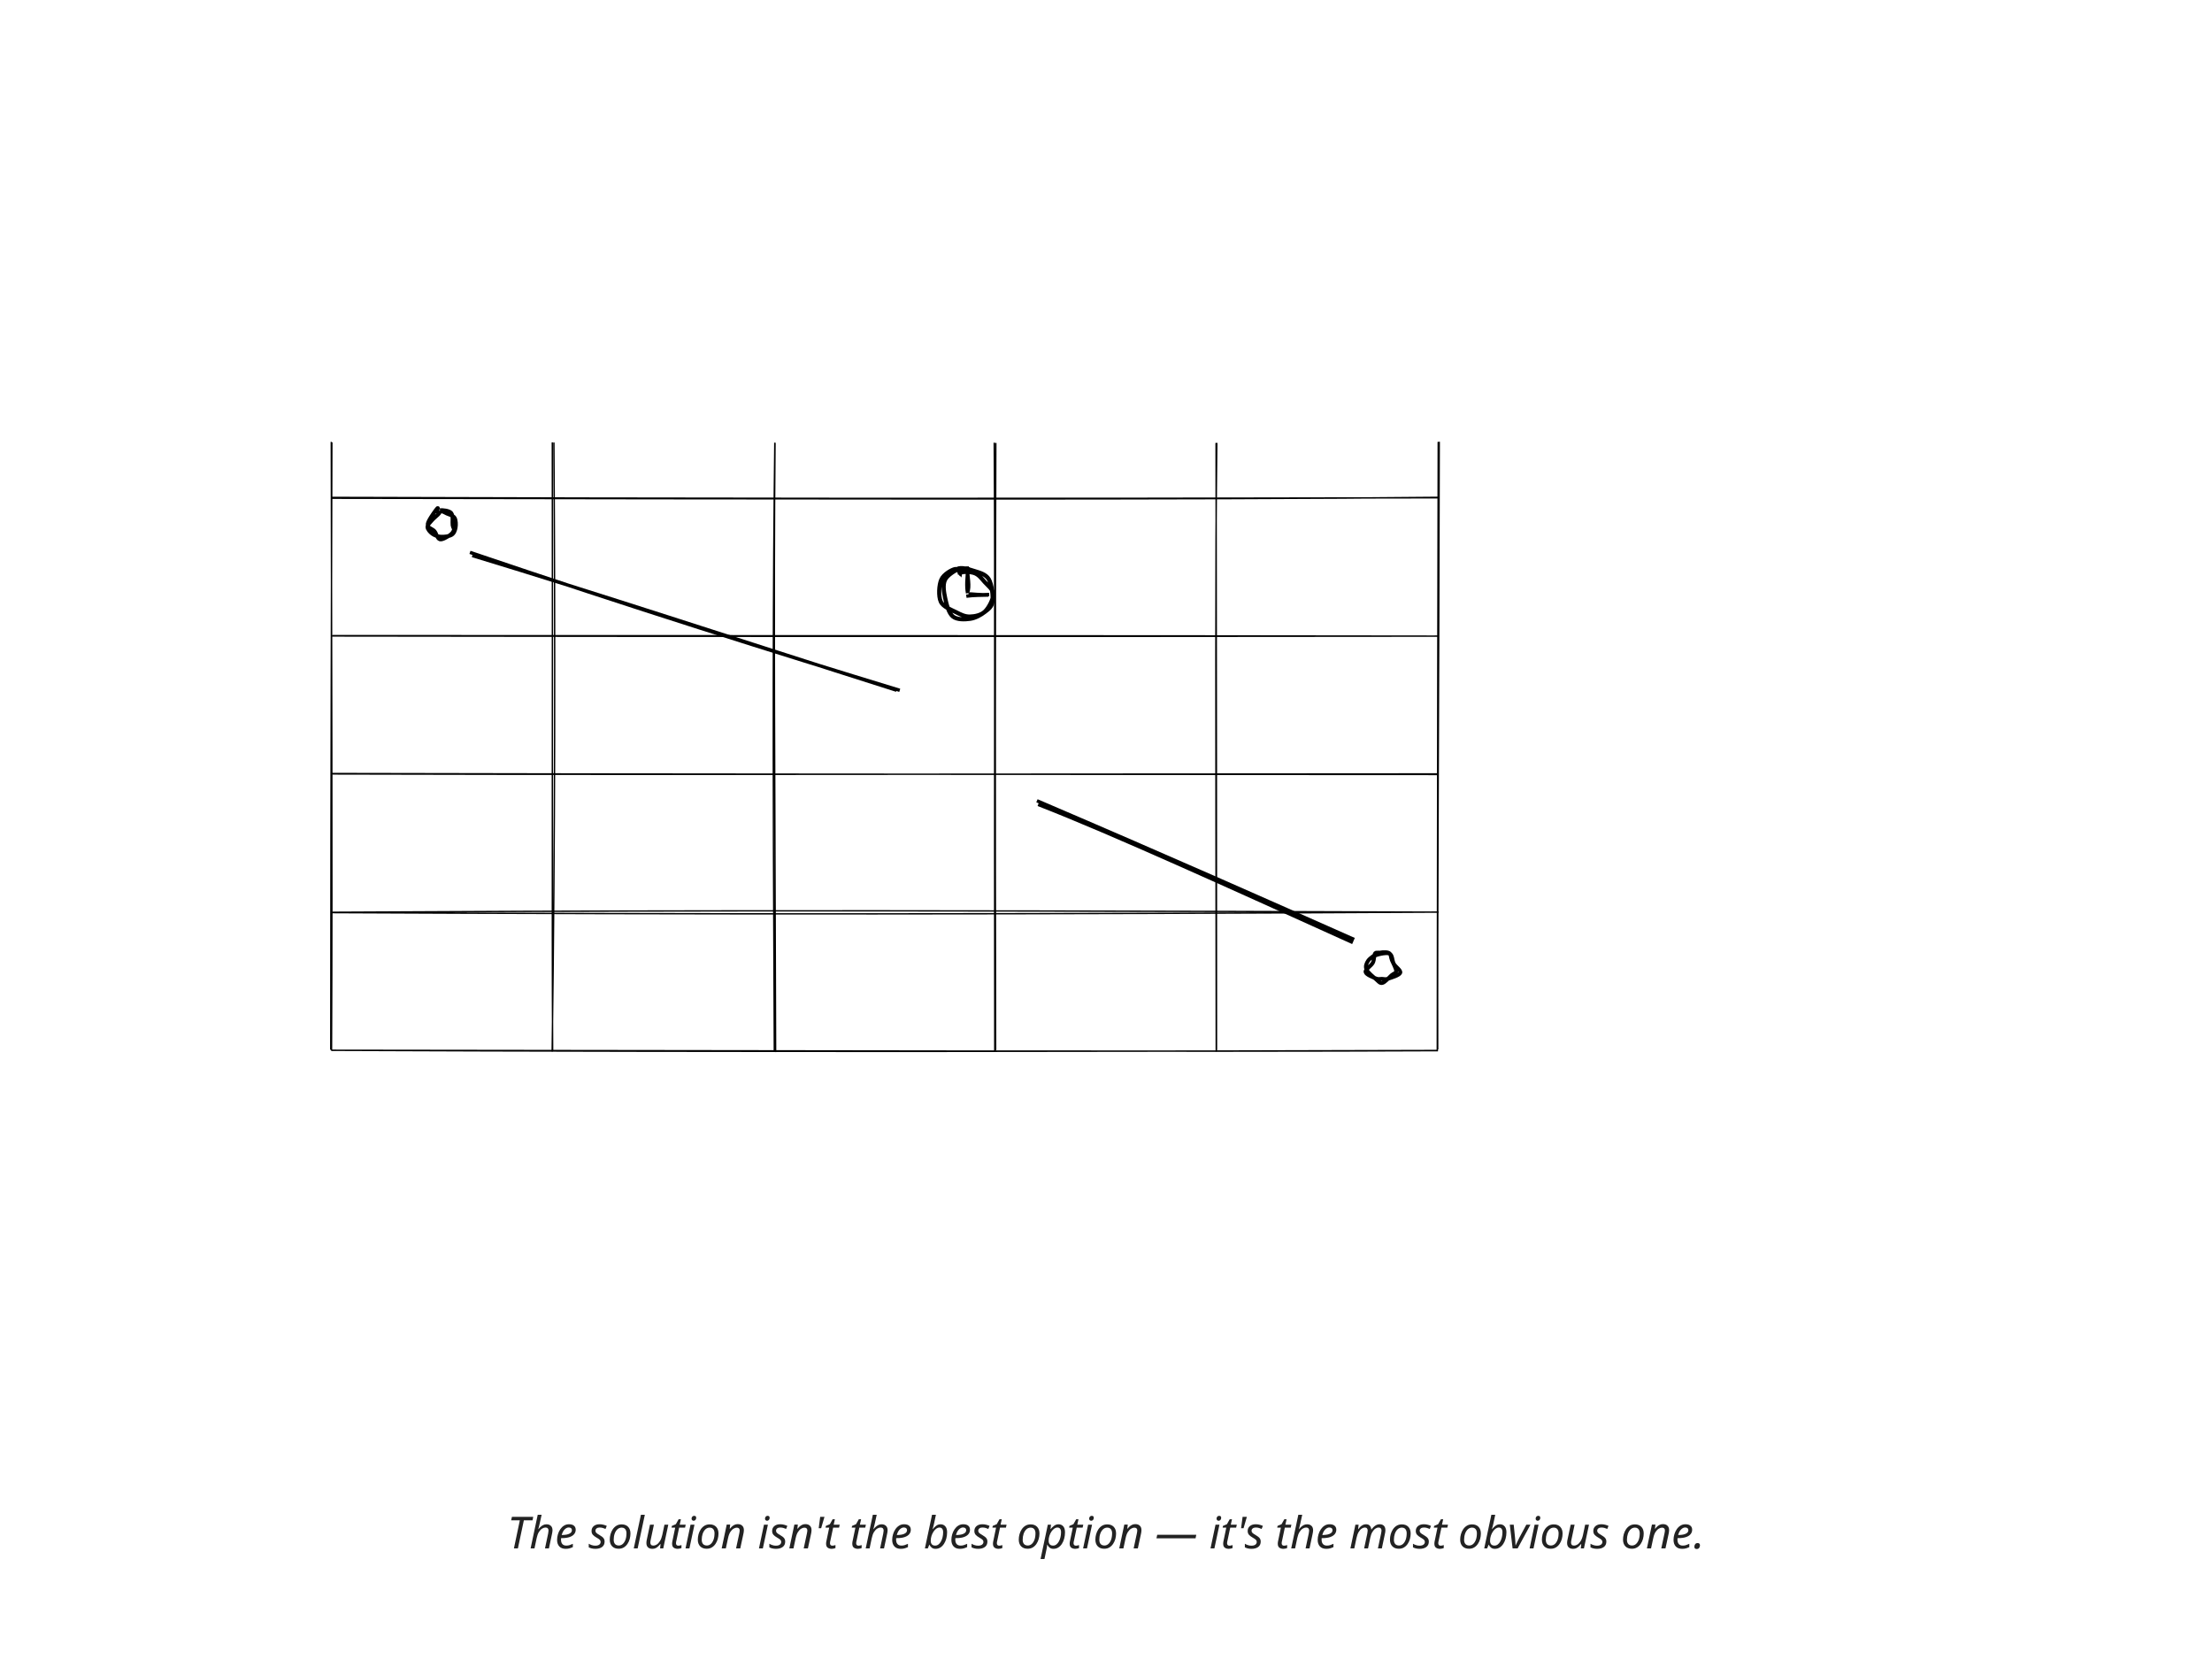
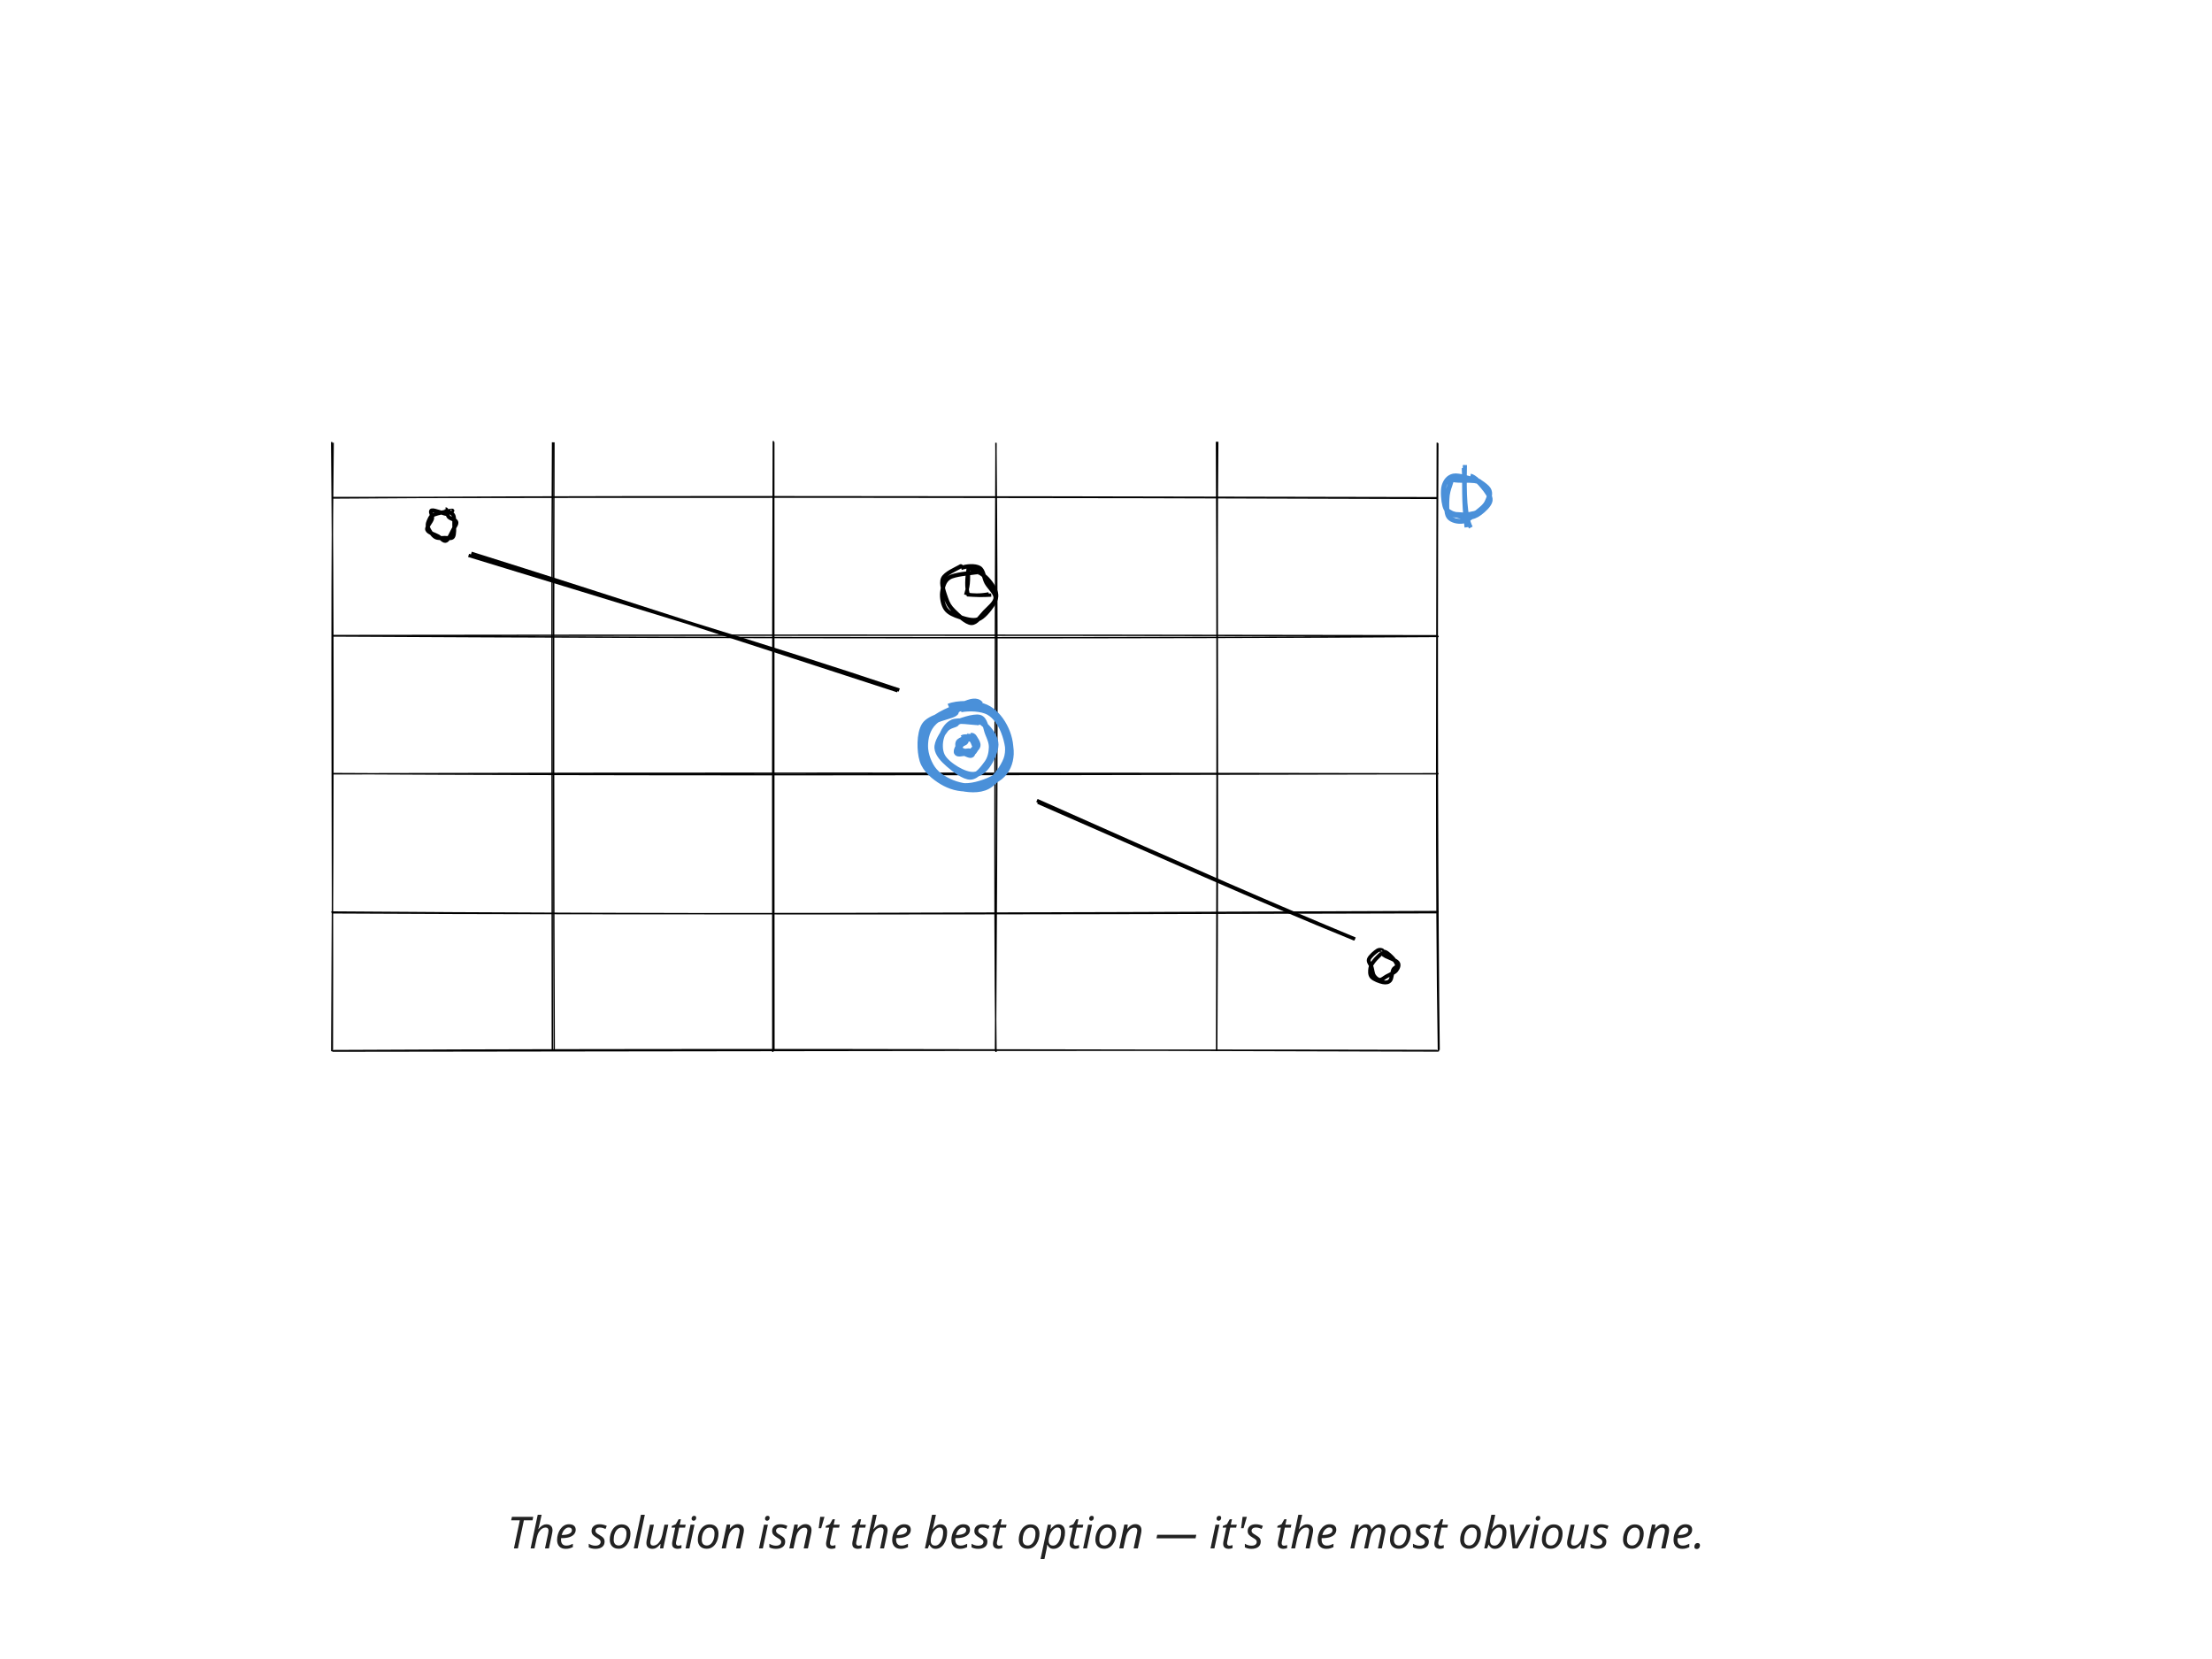
<svg xmlns="http://www.w3.org/2000/svg" width="800" height="600" viewBox="0 0 800 600">
  <rect width="800" height="600" fill="#FFFFFF" />
  <g>
-     <path d="M120.022 160.023 C119.923 213.563, 119.668 266.118, 119.626 379.638 M119.816 159.813 C119.87 233.377, 120.243 306.859, 119.902 379.959" stroke="#000000" stroke-width="0.5" fill="none" />
+     <path d="M120.481 160.118 C119.666 229.677, 120.452 299.046, 120.204 379.726 M119.953 159.859 C120.519 218.3, 120.609 276.33, 119.984 380.188" stroke="#000000" stroke-width="0.5" fill="none" />
  </g>
  <g>
-     <path d="M200.326 160.045 C200.8 231.538, 200.752 301.88, 199.701 380.278 M199.752 159.996 C199.872 246.4, 199.62 332.787, 199.868 379.92" stroke="#000000" stroke-width="0.5" fill="none" />
+     <path d="M200.339 159.976 C200.116 243.321, 200.222 325.999, 200.438 379.723 M199.841 159.956 C199.509 207.804, 199.621 255.538, 199.76 379.798" stroke="#000000" stroke-width="0.5" fill="none" />
  </g>
  <g>
-     <path d="M280.295 160.15 C279.775 219.301, 280.226 279.072, 280.512 380.5 M280.221 160.096 C279.589 212.557, 279.445 264.914, 280.042 380.183" stroke="#000000" stroke-width="0.5" fill="none" />
+     <path d="M279.677 159.513 C279.372 242.014, 279.469 323.392, 279.496 380.457 M279.853 159.881 C279.906 216.265, 279.795 273.077, 279.903 380.042" stroke="#000000" stroke-width="0.5" fill="none" />
  </g>
  <g>
-     <path d="M359.582 160.101 C359.918 214.742, 359.607 269.952, 359.77 380.332 M360.147 160.187 C359.956 223.774, 359.882 287.218, 360.084 379.814" stroke="#000000" stroke-width="0.5" fill="none" />
+     <path d="M360.22 160.25 C360.02 239.646, 359.487 319.82, 360.208 380.476 M360.185 160.128 C360.728 220.477, 360.667 281.076, 360.037 380.126" stroke="#000000" stroke-width="0.5" fill="none" />
  </g>
  <g>
-     <path d="M440.074 160.161 C439.55 204.653, 439.74 248.416, 439.874 380.309 M439.81 160.193 C439.955 238.938, 439.936 317.56, 439.961 379.775" stroke="#000000" stroke-width="0.5" fill="none" />
+     <path d="M440.412 159.757 C439.895 214.991, 440.672 270.056, 440.043 379.692 M439.957 159.772 C440.202 215.188, 440.262 270.72, 440.01 380.122" stroke="#000000" stroke-width="0.5" fill="none" />
  </g>
  <g>
-     <path d="M520.518 159.757 C520.359 246.637, 519.847 333.646, 519.963 379.519 M520.154 159.802 C520.008 213.37, 519.967 267.205, 519.811 380.039" stroke="#000000" stroke-width="0.5" fill="none" />
+     <path d="M520.003 160.303 C519.582 246.812, 519.908 333.745, 520.466 379.739 M519.811 160.082 C519.694 239.655, 519.227 319.854, 520.231 380.239" stroke="#000000" stroke-width="0.5" fill="none" />
  </g>
  <g>
-     <path d="M119.786 180.193 C278.62 180.424, 436.761 180.77, 520.202 179.864 M119.949 179.893 C242.814 180.263, 365.413 180.401, 520.057 180.033" stroke="#000000" stroke-width="0.5" fill="none" />
+     <path d="M120.104 179.951 C247.189 179.712, 374.049 179.716, 519.865 180.248 M120.116 180.109 C210.193 179.464, 300.727 179.538, 519.967 180.009" stroke="#000000" stroke-width="0.5" fill="none" />
  </g>
  <g>
-     <path d="M120.162 229.883 C259.609 229.941, 398.903 229.884, 519.877 230.067 M120.028 230.006 C252.224 230.205, 384.377 230.202, 519.986 230.063" stroke="#000000" stroke-width="0.5" fill="none" />
+     <path d="M120.1 230.009 C271.323 230.846, 422.047 230.82, 520.326 230.185 M120.073 229.861 C235.721 229.711, 351.365 229.602, 519.967 229.933" stroke="#000000" stroke-width="0.5" fill="none" />
  </g>
  <g>
-     <path d="M119.736 279.754 C238.118 280.024, 355.801 280.016, 520.142 280.104 M120.136 279.906 C207.962 280.17, 296.292 280.034, 520.127 279.889" stroke="#000000" stroke-width="0.5" fill="none" />
+     <path d="M120.272 279.775 C224.863 280.353, 329.193 280.261, 520.256 279.823 M120.12 279.867 C241.376 279.532, 362.352 279.587, 519.83 279.865" stroke="#000000" stroke-width="0.5" fill="none" />
  </g>
  <g>
-     <path d="M120.261 329.936 C209.292 329.45, 298.296 329.06, 520.291 329.893 M119.972 330.06 C250.104 330.696, 380.293 330.699, 519.948 329.87" stroke="#000000" stroke-width="0.5" fill="none" />
+     <path d="M120.052 330.134 C237.866 330.777, 355.85 330.331, 520.323 329.678 M119.832 329.845 C236.049 330.766, 352.322 330.555, 520.161 330.09" stroke="#000000" stroke-width="0.5" fill="none" />
  </g>
  <g>
-     <path d="M119.894 379.842 C275.978 379.989, 432.389 380.406, 520.055 379.985 M119.984 379.861 C269.972 380.494, 420.239 380.236, 519.998 379.918" stroke="#000000" stroke-width="0.5" fill="none" />
+     <path d="M120.23 380.15 C268.773 379.959, 416.696 379.642, 519.832 379.931 M119.998 379.977 C242.897 379.347, 365.788 379.643, 520.161 380.106" stroke="#000000" stroke-width="0.5" fill="none" />
  </g>
  <g>
-     <path d="M336.976 261.129 C336.976 261.129, 336.976 261.129, 336.976 261.129 M336.976 261.129 C336.976 261.129, 336.976 261.129, 336.976 261.129 M337.41 280.719 C341.157 273.997, 346.723 264.09, 356.812 256.108 M338.04 279.45 C342.453 273.128, 349.248 266.148, 358.026 255.229 M349.733 284.493 C352.089 277.614, 361.097 272.668, 363.237 264.493 M349.327 284.529 C351.875 280.19, 354.249 277.177, 365.35 264.93" stroke="none" stroke-width="1.5" fill="none" />
-     <path d="M357.325 255.786 C360.272 257.036, 363.038 260.238, 364.351 263.327 C365.663 266.417, 366.143 271.019, 365.199 274.324 C364.256 277.628, 361.596 281.472, 358.69 283.154 C355.784 284.835, 351.083 284.711, 347.764 284.413 C344.446 284.115, 340.943 283.592, 338.78 281.366 C336.618 279.14, 335.09 274.429, 334.789 271.057 C334.487 267.685, 335.13 263.85, 336.971 261.134 C338.812 258.419, 342.373 255.449, 345.834 254.764 C349.295 254.079, 355.665 256.535, 357.736 257.023 C359.806 257.511, 358.393 257.614, 358.257 257.692 M354.982 254.776 C357.887 255.745, 362.582 258.347, 364.048 261.486 C365.514 264.626, 364.624 270.063, 363.777 273.613 C362.93 277.163, 361.175 280.719, 358.967 282.786 C356.76 284.854, 353.758 286.43, 350.531 286.019 C347.304 285.607, 342.284 282.876, 339.606 280.317 C336.928 277.759, 334.643 273.797, 334.465 270.666 C334.286 267.535, 336.777 264.101, 338.533 261.533 C340.29 258.965, 342.126 256.183, 345.004 255.259 C347.881 254.335, 354.187 255.843, 355.8 255.99 C357.414 256.136, 354.652 255.999, 354.686 256.141" stroke="undefined" stroke-width="3" fill="none" />
+     <path d="M337.804 260.524 C337.804 260.524, 337.804 260.524, 337.804 260.524 M337.804 260.524 C337.804 260.524, 337.804 260.524, 337.804 260.524 M336.071 279.263 C342.707 272.655, 349.258 268.23, 357.82 255.838 M336.868 278.188 C343.109 273.923, 347.421 269.134, 356.599 257.378 M346.823 282.699 C353.951 277.925, 359.35 272.519, 366.131 268.42 M348.535 283.676 C351.566 280.404, 355.956 276.122, 364.143 265.913" stroke="none" stroke-width="1.5" fill="none" />
+     <path d="M347.439 256.093 C350.46 255.556, 355.065 255.654, 357.803 257.158 C360.541 258.663, 362.772 262.181, 363.866 265.121 C364.961 268.061, 365.524 271.657, 364.372 274.799 C363.22 277.941, 359.903 282.382, 356.955 283.972 C354.007 285.563, 349.904 285.139, 346.683 284.341 C343.462 283.543, 339.723 281.595, 337.632 279.184 C335.541 276.774, 334.144 272.948, 334.138 269.878 C334.132 266.808, 334.886 263.317, 337.596 260.763 C340.307 258.21, 347.629 255.528, 350.4 254.555 C353.171 253.582, 354.02 254.636, 354.222 254.924 M343.296 255.961 C346.274 254.694, 352.115 254.806, 355.284 255.814 C358.453 256.822, 360.669 259.195, 362.31 262.011 C363.951 264.828, 365.285 269.607, 365.129 272.713 C364.972 275.819, 363.832 278.65, 361.372 280.648 C358.913 282.645, 353.778 284.42, 350.373 284.7 C346.968 284.98, 343.664 283.962, 340.944 282.326 C338.225 280.69, 335.091 278.181, 334.058 274.885 C333.024 271.589, 332.948 265.401, 334.741 262.551 C336.535 259.701, 343.272 258.7, 344.818 257.783 C346.365 256.866, 344.317 256.856, 344.02 257.048" stroke="#4A90D9" stroke-width="3" fill="none" />
  </g>
  <g>
-     <path d="M346.245 261.236 C346.245 261.236, 346.245 261.236, 346.245 261.236 M346.245 261.236 C346.245 261.236, 346.245 261.236, 346.245 261.236 M343.297 277.404 C346.536 272.453, 348.754 267.998, 354.141 263.263 M344.081 277.144 C346.416 271.743, 350.024 268.99, 355.365 263.24 M349.938 280.337 C353.138 279.122, 358.353 274.383, 361.054 265.988 M349.407 282.355 C352.705 278.875, 355.548 274.294, 362.948 267.109" stroke="none" stroke-width="1" fill="none" />
-     <path d="M345.989 261.53 C347.83 260.484, 350.186 260.283, 352.272 260.757 C354.358 261.231, 357.105 262.622, 358.505 264.375 C359.905 266.128, 360.658 269.275, 360.671 271.276 C360.684 273.276, 359.986 275.103, 358.582 276.378 C357.179 277.653, 354.716 278.658, 352.253 278.926 C349.789 279.193, 345.752 278.865, 343.803 277.985 C341.854 277.106, 340.996 275.435, 340.561 273.648 C340.125 271.862, 340.405 269.167, 341.191 267.267 C341.976 265.366, 344.425 263.352, 345.274 262.247 C346.122 261.142, 346.084 260.574, 346.283 260.636 M350.49 259.671 C352.33 259.776, 354.365 260.522, 356.035 262.227 C357.705 263.932, 360.299 267.736, 360.509 269.9 C360.718 272.064, 358.668 273.676, 357.294 275.21 C355.92 276.743, 354.005 278.767, 352.265 279.101 C350.525 279.436, 348.583 278.227, 346.854 277.217 C345.125 276.208, 342.845 274.393, 341.892 273.044 C340.939 271.696, 340.64 271.083, 341.135 269.126 C341.631 267.169, 343.436 262.79, 344.863 261.303 C346.29 259.816, 348.804 260.393, 349.699 260.202 C350.594 260.011, 350.017 260.044, 350.232 260.156" stroke="undefined" stroke-width="2" fill="none" />
+     <path d="M344.587 261.119 C344.587 261.119, 344.587 261.119, 344.587 261.119 M344.587 261.119 C344.587 261.119, 344.587 261.119, 344.587 261.119 M342.046 275.014 C346.828 272.56, 349.139 268.676, 352.808 261.873 M342.283 275.965 C346.046 270.176, 350.895 266.475, 354.626 262.965 M347.74 280.683 C355.044 275.697, 356.021 272.268, 361.869 265.559 M348.692 280.773 C354.536 275.717, 357.585 268.892, 361.472 267.129" stroke="none" stroke-width="1" fill="none" />
+     <path d="M351.348 259.755 C353.509 259.872, 355.651 261.551, 357.112 263.146 C358.573 264.741, 360.112 267.033, 360.115 269.325 C360.119 271.617, 358.431 275.093, 357.133 276.898 C355.834 278.703, 354.176 279.937, 352.325 280.154 C350.474 280.371, 347.964 279.348, 346.029 278.2 C344.093 277.051, 341.64 275.197, 340.711 273.261 C339.783 271.326, 339.825 268.597, 340.458 266.588 C341.091 264.579, 342.413 262.098, 344.512 261.206 C346.61 260.313, 351.623 261.207, 353.05 261.232 C354.476 261.257, 353.34 261.271, 353.072 261.357 M345.009 261.746 C346.874 260.826, 352.224 258.941, 354.261 259.518 C356.298 260.095, 356.505 263.408, 357.233 265.207 C357.96 267.006, 358.673 268.519, 358.626 270.313 C358.578 272.107, 358.222 274.193, 356.949 275.971 C355.675 277.749, 353.304 280.899, 350.987 280.98 C348.671 281.061, 345.055 278.195, 343.049 276.456 C341.043 274.717, 339.124 272.647, 338.952 270.546 C338.78 268.445, 340.87 265.319, 342.019 263.85 C343.169 262.382, 345.345 262.198, 345.848 261.735 C346.351 261.273, 344.754 260.977, 345.037 261.077" stroke="#4A90D9" stroke-width="2" fill="none" />
  </g>
  <g>
-     <path d="M348.239 266.945 C348.239 266.945, 348.239 266.945, 348.239 266.945 M348.239 266.945 C348.239 266.945, 348.239 266.945, 348.239 266.945" stroke="none" stroke-width="1.25" fill="none" />
-     <path d="M350.49 267.088 C351.111 266.987, 350.245 267.619, 350.752 267.907 C351.26 268.195, 353.095 268.226, 353.533 268.817 C353.971 269.408, 353.671 270.714, 353.381 271.453 C353.091 272.192, 352.577 273.043, 351.793 273.251 C351.009 273.458, 349.223 272.952, 348.678 272.696 C348.133 272.439, 348.924 272.081, 348.522 271.711 C348.12 271.342, 346.318 271.27, 346.268 270.48 C346.217 269.689, 347.659 267.565, 348.219 266.968 C348.779 266.371, 349.106 266.951, 349.627 266.896 C350.148 266.84, 351.264 266.632, 351.343 266.635 M349.453 266.453 C349.61 265.749, 349.195 265.684, 349.937 266.052 C350.678 266.421, 353.628 267.803, 353.904 268.664 C354.181 269.525, 351.857 270.752, 351.596 271.217 C351.336 271.681, 352.445 271.214, 352.34 271.45 C352.235 271.686, 351.542 272.399, 350.967 272.635 C350.391 272.871, 349.38 273.265, 348.888 272.866 C348.396 272.468, 348.338 271.044, 348.017 270.245 C347.695 269.447, 347.075 268.541, 346.958 268.073 C346.842 267.606, 346.794 267.347, 347.317 267.438 C347.84 267.529, 349.673 268.43, 350.098 268.617" stroke="undefined" stroke-width="2.5" fill="none" />
+     <path d="M347.01 268.526 C347.01 268.526, 347.01 268.526, 347.01 268.526 M347.01 268.526 C347.01 268.526, 347.01 268.526, 347.01 268.526" stroke="none" stroke-width="1.25" fill="none" />
+     <path d="M351.188 266.286 C351.961 266.203, 352.215 266.976, 352.575 267.541 C352.936 268.106, 353.492 268.971, 353.352 269.676 C353.212 270.382, 352.133 271.243, 351.735 271.774 C351.336 272.306, 351.626 272.887, 350.96 272.865 C350.294 272.844, 348.347 271.807, 347.738 271.647 C347.13 271.486, 347.469 272.378, 347.31 271.902 C347.151 271.425, 346.568 269.52, 346.783 268.787 C346.999 268.053, 347.993 267.853, 348.601 267.501 C349.21 267.149, 349.976 266.785, 350.434 266.676 C350.892 266.567, 351.118 266.743, 351.35 266.846 M348.167 267.079 C348.759 266.649, 350.635 266.742, 351.408 267.176 C352.182 267.609, 352.552 269.17, 352.809 269.679 C353.065 270.188, 353.146 269.82, 352.946 270.23 C352.746 270.641, 352.065 271.86, 351.609 272.143 C351.153 272.425, 351.034 271.894, 350.208 271.926 C349.382 271.957, 347.3 272.46, 346.65 272.333 C346.001 272.207, 346.151 271.716, 346.308 271.166 C346.466 270.616, 347.137 269.548, 347.597 269.033 C348.056 268.518, 348.765 268.555, 349.066 268.074 C349.367 267.594, 349.455 266.183, 349.402 266.149" stroke="#4A90D9" stroke-width="2.5" fill="none" />
  </g>
  <g>
-     <path d="M155.903 188.525 C155.903 188.525, 155.903 188.525, 155.903 188.525 M155.903 188.525 C155.903 188.525, 155.903 188.525, 155.903 188.525 M159.821 193.147 C161.496 191.583, 163.338 189.033, 165.177 186.431 M159.314 194.265 C161.528 191.59, 163.549 188.699, 164.966 186.816" stroke="none" stroke-width="0.7" fill="none" />
-     <path d="M159.241 185.013 C160.149 184.772, 160.745 185.351, 161.605 185.727 C162.465 186.102, 163.871 186.427, 164.401 187.268 C164.931 188.109, 164.962 189.745, 164.785 190.773 C164.608 191.801, 164.235 192.879, 163.34 193.435 C162.446 193.991, 160.587 194.179, 159.418 194.111 C158.248 194.044, 157.126 193.614, 156.324 193.029 C155.521 192.445, 154.618 191.417, 154.601 190.605 C154.584 189.793, 155.518 188.984, 156.221 188.159 C156.923 187.333, 158.434 186.2, 158.818 185.653 C159.202 185.105, 158.556 184.96, 158.525 184.873 M159.107 184.519 C159.998 184.434, 162.432 184.634, 163.195 185.537 C163.959 186.44, 163.53 188.91, 163.688 189.939 C163.846 190.968, 164.32 191.104, 164.145 191.711 C163.969 192.319, 163.481 193.029, 162.637 193.586 C161.792 194.143, 159.997 195.303, 159.077 195.053 C158.157 194.804, 157.816 192.863, 157.115 192.089 C156.415 191.316, 155.194 191.062, 154.873 190.413 C154.553 189.765, 154.635 189.304, 155.193 188.198 C155.75 187.092, 157.767 184.201, 158.216 183.778 C158.665 183.356, 157.916 185.176, 157.885 185.661" stroke="#000000" stroke-width="1.4" fill="none" />
+     <path d="M155.207 187.92 C155.207 187.92, 155.207 187.92, 155.207 187.92 M155.207 187.92 C155.207 187.92, 155.207 187.92, 155.207 187.92 M157.83 194.68 C159.305 191.296, 162.906 189.106, 164.954 187.361 M157.579 194.528 C159.126 192.164, 160.308 190.747, 164.009 186.209" stroke="none" stroke-width="0.7" fill="none" />
+     <path d="M160.859 184.872 C161.656 184.81, 163.243 185.328, 163.813 186.117 C164.382 186.906, 164.27 188.263, 164.276 189.604 C164.283 190.945, 164.418 193.343, 163.854 194.162 C163.29 194.981, 161.97 194.511, 160.892 194.519 C159.814 194.527, 158.404 194.848, 157.384 194.209 C156.365 193.571, 155.118 191.758, 154.773 190.689 C154.427 189.621, 154.934 188.565, 155.31 187.801 C155.686 187.038, 155.748 186.627, 157.026 186.109 C158.305 185.591, 161.937 184.891, 162.981 184.692 C164.025 184.493, 163.547 184.918, 163.288 184.915 M161.179 184.188 C161.863 184.124, 161.608 186.159, 162.249 186.914 C162.89 187.669, 164.749 187.947, 165.025 188.717 C165.301 189.487, 164.519 190.393, 163.907 191.535 C163.294 192.676, 162.263 195.164, 161.35 195.565 C160.438 195.966, 159.574 194.6, 158.432 193.94 C157.29 193.281, 154.855 192.668, 154.497 191.609 C154.139 190.55, 156.01 188.758, 156.285 187.588 C156.559 186.418, 155.267 184.871, 156.144 184.591 C157.02 184.311, 160.707 185.893, 161.542 185.91 C162.378 185.926, 161.458 184.831, 161.155 184.692" stroke="#000000" stroke-width="1.4" fill="none" />
  </g>
  <g>
-     <path d="M170.809 200.923 C216.607 214.792, 263.601 230.381, 324.252 249.63 M169.971 199.773 C226.493 218.968, 282.415 236.58, 325.41 249.663" stroke="#000000" stroke-width="1.2" fill="none" />
+     <path d="M169.465 200.864 C225.144 217.934, 278.096 233.739, 325.234 249.563 M170.45 200.11 C222.948 216.596, 274.528 233.522, 324.641 249.817" stroke="#000000" stroke-width="1.2" fill="none" />
  </g>
  <g>
-     <path d="M494.544 347.75 C494.544 347.75, 494.544 347.75, 494.544 347.75 M494.544 347.75 C494.544 347.75, 494.544 347.75, 494.544 347.75 M497.335 354.768 C499.944 351.896, 501.782 348.861, 502.667 347.756 M496.972 353.545 C499.024 351.491, 501.327 349.156, 502.855 347.095" stroke="none" stroke-width="0.7" fill="none" />
-     <path d="M497.902 344.862 C498.782 344.396, 501.302 344.193, 502.218 344.596 C503.135 344.998, 502.949 346.179, 503.401 347.275 C503.853 348.371, 504.949 350.269, 504.931 351.173 C504.914 352.076, 504.123 351.976, 503.297 352.695 C502.471 353.414, 500.919 355.246, 499.976 355.487 C499.033 355.728, 498.603 354.955, 497.64 354.14 C496.677 353.324, 494.663 351.715, 494.196 350.593 C493.73 349.471, 494.166 348.388, 494.841 347.409 C495.516 346.429, 497.633 345.158, 498.247 344.716 C498.862 344.274, 498.34 344.564, 498.527 344.758 M496.637 345.922 C497.605 345.243, 501.187 344.405, 502.432 344.849 C503.676 345.294, 503.438 347.425, 504.102 348.589 C504.765 349.753, 506.752 350.937, 506.412 351.832 C506.073 352.726, 503.161 353.589, 502.062 353.954 C500.963 354.318, 500.564 354.036, 499.818 354.02 C499.072 354.004, 498.577 354.268, 497.587 353.857 C496.598 353.445, 494.057 352.498, 493.879 351.55 C493.701 350.602, 495.937 349.307, 496.519 348.17 C497.101 347.034, 496.898 345.24, 497.372 344.728 C497.845 344.216, 499.327 344.873, 499.362 345.098" stroke="#000000" stroke-width="1.4" fill="none" />
+     <path d="M497.129 347.347 C497.129 347.347, 497.129 347.347, 497.129 347.347 M497.129 347.347 C497.129 347.347, 497.129 347.347, 497.129 347.347 M498.519 355.807 C499.968 352.778, 503.548 349.744, 505.005 347.529 M498.678 355.335 C500.371 352.718, 501.948 350.748, 504.536 348.206" stroke="none" stroke-width="0.7" fill="none" />
+     <path d="M499.982 344.176 C501.156 343.933, 502.271 345.121, 503.147 345.929 C504.023 346.737, 505.121 348.221, 505.239 349.024 C505.357 349.828, 504.265 349.826, 503.856 350.75 C503.447 351.675, 503.399 353.822, 502.784 354.571 C502.169 355.319, 501.285 355.444, 500.169 355.241 C499.052 355.039, 496.845 354.209, 496.086 353.356 C495.326 352.503, 495.47 351.088, 495.612 350.123 C495.753 349.159, 496.283 348.441, 496.935 347.569 C497.588 346.697, 499.134 345.304, 499.527 344.892 C499.919 344.479, 499.417 345.086, 499.293 345.095 M499.733 345.353 C500.593 345.034, 500.228 345.369, 501.194 345.834 C502.159 346.299, 504.901 347.28, 505.527 348.144 C506.153 349.008, 505.621 350.192, 504.949 351.016 C504.277 351.839, 502.484 352.526, 501.494 353.086 C500.503 353.646, 499.769 354.417, 499.007 354.376 C498.246 354.335, 497.413 353.6, 496.923 352.84 C496.434 352.079, 496.38 350.802, 496.073 349.814 C495.767 348.826, 494.725 347.922, 495.084 346.91 C495.443 345.898, 497.394 344.228, 498.228 343.741 C499.061 343.254, 500.203 343.674, 500.084 343.988" stroke="#000000" stroke-width="1.4" fill="none" />
  </g>
  <g>
-     <path d="M489.267 340.887 C445.438 321.079, 401.968 301.234, 375.473 290.945 M489.749 339.772 C457.43 325.455, 425.908 311.387, 375.025 289.604" stroke="#000000" stroke-width="1.2" fill="none" />
+     <path d="M490.09 339.602 C462.3 328.105, 432.698 315.207, 375.012 289.5 M489.881 339.616 C454.357 325.171, 419.701 309.509, 375.363 290.147" stroke="#000000" stroke-width="1.2" fill="none" />
  </g>
  <g>
-     <path d="M341.808 209.678 C341.808 209.678, 341.808 209.678, 341.808 209.678 M341.808 209.678 C341.808 209.678, 341.808 209.678, 341.808 209.678 M341.603 217.67 C344.113 213.905, 349.069 212.143, 353.569 207.758 M342.949 218.63 C345.103 214.392, 348.946 211.004, 351.797 206.618 M344.926 222.629 C350.251 217.552, 353.989 212.623, 359.398 210.892 M345.282 222.928 C349.436 219.77, 352.348 214.708, 357.26 209.112 M354.547 223.075 C355.077 221.89, 357.226 220.009, 359.598 216.597 M353.781 222.738 C355.86 220.525, 357.706 219.065, 359.479 216.892" stroke="none" stroke-width="0.75" fill="none" />
-     <path d="M346.174 205.777 C347.606 205, 350.411 205.88, 352.316 206.494 C354.221 207.108, 356.499 207.624, 357.604 209.462 C358.71 211.301, 359.192 215.547, 358.95 217.524 C358.707 219.501, 357.493 220.281, 356.15 221.326 C354.806 222.37, 352.814 223.519, 350.89 223.79 C348.966 224.062, 346.112 224.19, 344.606 222.955 C343.099 221.721, 342.324 218.588, 341.85 216.384 C341.376 214.18, 340.927 211.513, 341.762 209.731 C342.597 207.949, 345.569 206.234, 346.858 205.694 C348.147 205.153, 349.449 206.229, 349.495 206.489 M346.301 207.16 C348.088 206.73, 350.733 206.693, 352.373 207.252 C354.012 207.811, 354.997 209.23, 356.14 210.512 C357.283 211.794, 359.218 213.165, 359.23 214.943 C359.241 216.722, 357.626 219.841, 356.21 221.184 C354.794 222.526, 352.477 222.964, 350.731 222.997 C348.985 223.031, 347.481 222.29, 345.733 221.387 C343.984 220.484, 341.122 219.537, 340.239 217.578 C339.355 215.619, 339.568 211.595, 340.432 209.633 C341.296 207.672, 344.188 206.055, 345.425 205.81 C346.663 205.565, 347.744 208.137, 347.855 208.163" stroke="#000000" stroke-width="1.5" fill="none" />
+     <path d="M343.614 208.598 C343.614 208.598, 343.614 208.598, 343.614 208.598 M343.614 208.598 C343.614 208.598, 343.614 208.598, 343.614 208.598 M340.958 217.982 C343.858 216.985, 349.863 212.864, 352.446 206.962 M342.524 219.271 C345.331 215.911, 348.72 212.177, 352.289 206.704 M347.662 223.734 C349.882 221.79, 350.361 216.13, 358.899 211.177 M345.975 224.094 C349.75 220.298, 351.953 216.67, 358.063 210.189 M354.044 224.376 C355.959 222.478, 357.911 220.723, 359.546 218.274 M354.133 224.527 C355.04 222.162, 357.094 220.878, 359.824 217.091" stroke="none" stroke-width="0.75" fill="none" />
+     <path d="M350.373 205.554 C352.281 205.682, 354.81 207.226, 356.446 208.708 C358.083 210.19, 359.796 212.718, 360.191 214.447 C360.587 216.176, 359.902 217.487, 358.817 219.082 C357.732 220.677, 355.639 223.338, 353.682 224.018 C351.725 224.699, 349.012 223.794, 347.076 223.165 C345.139 222.536, 343.119 221.729, 342.064 220.244 C341.01 218.76, 340.533 216.149, 340.747 214.259 C340.962 212.368, 341.397 210.102, 343.352 208.9 C345.307 207.697, 350.712 207.339, 352.479 207.041 C354.245 206.744, 354.208 207.198, 353.951 207.114 M347.579 205.442 C349.489 204.649, 352.689 204.483, 354.215 205.36 C355.741 206.238, 355.764 208.892, 356.736 210.706 C357.709 212.519, 360.148 214.474, 360.051 216.242 C359.955 218.01, 357.614 219.801, 356.156 221.314 C354.697 222.827, 353.161 225.381, 351.299 225.32 C349.437 225.259, 346.51 222.447, 344.982 220.946 C343.454 219.445, 342.789 218.261, 342.131 216.313 C341.473 214.365, 340.232 211.128, 341.034 209.258 C341.836 207.388, 345.879 205.726, 346.943 205.094 C348.008 204.461, 347.329 204.9, 347.423 205.465" stroke="#000000" stroke-width="1.5" fill="none" />
  </g>
  <g>
-     <path d="M349.952 214.221 C350.867 212.268, 349.989 208.523, 349.792 204.857 M349.932 214.536 C349.455 212.17, 349.672 208.939, 350.138 205.07" stroke="#000000" stroke-width="1.2" fill="none" />
+     <path d="M349.254 215.158 C350.078 212.314, 350.546 210.7, 350.083 204.498 M350.119 214.831 C349.505 212.366, 349.534 209.638, 350.207 205.22" stroke="#000000" stroke-width="1.2" fill="none" />
  </g>
  <g>
-     <path d="M349.483 215.619 C352.254 215.239, 355.044 215.304, 357.452 215.217 M350.268 214.822 C351.76 214.709, 353.885 215.249, 357.748 214.993" stroke="#000000" stroke-width="1.2" fill="none" />
+     <path d="M349.743 215.12 C352.761 215.328, 355.077 215.437, 358.498 215.218 M349.634 214.919 C351.919 215.258, 354.188 215.406, 357.602 214.791" stroke="#000000" stroke-width="1.2" fill="none" />
  </g>
  <g>
-     <path d="M522.189 175.679 C522.189 175.679, 522.189 175.679, 522.189 175.679 M522.189 175.679 C522.189 175.679, 522.189 175.679, 522.189 175.679 M523.099 183.91 C527.32 179.308, 531.159 176.38, 534.729 173.34 M524.669 183.622 C526.579 181.175, 528.649 179.299, 532.747 173.368 M529.808 187.976 C532.216 184.988, 535.325 181.568, 537.413 177.236 M529.976 188.125 C533.456 184.463, 536.666 181.575, 538.549 178.139" stroke="none" stroke-width="0.9" fill="none" />
-     <path d="M526.594 172.585 C527.973 171.965, 530.771 172.855, 532.64 173.23 C534.509 173.606, 536.867 173.399, 537.807 174.837 C538.747 176.276, 538.635 180.016, 538.28 181.861 C537.925 183.707, 537.009 184.817, 535.679 185.911 C534.349 187.005, 532.067 188.415, 530.3 188.425 C528.533 188.436, 526.376 187.232, 525.079 185.976 C523.781 184.719, 522.981 182.62, 522.514 180.887 C522.048 179.153, 521.299 176.971, 522.28 175.574 C523.261 174.178, 527.303 172.967, 528.4 172.508 C529.497 172.049, 529.013 172.696, 528.862 172.82 M531.056 173.493 C532.739 174.011, 536.442 175.648, 537.462 177.04 C538.482 178.431, 537.708 180.442, 537.176 181.842 C536.644 183.241, 535.363 184.298, 534.269 185.438 C533.175 186.579, 532.173 188.331, 530.611 188.685 C529.049 189.039, 526.549 188.87, 524.896 187.564 C523.243 186.258, 521.267 182.66, 520.692 180.847 C520.116 179.033, 520.411 177.837, 521.444 176.682 C522.477 175.528, 524.842 174.813, 526.889 173.918 C528.936 173.023, 532.757 171.327, 533.728 171.313 C534.699 171.298, 532.971 173.519, 532.716 173.833" stroke="undefined" stroke-width="1.8" fill="none" />
+     <path d="M522.292 175.769 C522.292 175.769, 522.292 175.769, 522.292 175.769 M522.292 175.769 C522.292 175.769, 522.292 175.769, 522.292 175.769 M524.012 183.704 C526.19 180.871, 530.938 177.182, 533.91 174.868 M524.395 183.967 C526.08 181.494, 528.514 178.165, 533.495 173.085 M530.686 188.29 C533.948 184.471, 535.18 182.515, 539.163 179.106 M530.958 187.235 C533.003 185.53, 534.303 183.709, 537.58 178.837" stroke="none" stroke-width="0.9" fill="none" />
+     <path d="M531.774 172.189 C533.289 172.538, 535.226 174.64, 536.415 176.11 C537.605 177.58, 539.119 179.443, 538.912 181.009 C538.706 182.576, 536.52 184.5, 535.177 185.51 C533.834 186.519, 532.555 187.048, 530.855 187.065 C529.156 187.081, 526.364 186.308, 524.981 185.607 C523.598 184.906, 523.007 184.496, 522.557 182.858 C522.108 181.221, 521.757 177.56, 522.281 175.781 C522.805 174.002, 523.881 172.555, 525.701 172.184 C527.522 171.813, 531.964 173.305, 533.204 173.554 C534.444 173.803, 533.433 173.592, 533.139 173.68 M532.084 172.513 C533.606 173.292, 537.344 175.462, 538.305 176.96 C539.267 178.458, 538.446 180.186, 537.852 181.504 C537.258 182.822, 536.179 183.715, 534.743 184.87 C533.308 186.025, 531.03 188.091, 529.237 188.434 C527.444 188.776, 524.975 188.258, 523.985 186.923 C522.995 185.588, 523.239 182.317, 523.296 180.423 C523.354 178.529, 523.868 176.804, 524.329 175.558 C524.791 174.312, 524.729 173.265, 526.066 172.948 C527.404 172.63, 531 173.492, 532.352 173.655 C533.704 173.818, 534.232 174.118, 534.18 173.924" stroke="#4A90D9" stroke-width="1.8" fill="none" />
  </g>
  <g>
-     <path d="M530.931 170.089 C531.369 174.295, 531.18 184.275, 531.42 189.405 M530.478 170.542 C530.838 174.69, 529.718 179.63, 529.023 190.316" stroke="undefined" stroke-width="1.5" fill="none" />
+     <path d="M529.802 168.18 C529.565 178.683, 529.785 186.775, 531.934 190.794 M529.419 169.265 C529.748 175.123, 529.158 180.945, 530.42 190.7" stroke="#4A90D9" stroke-width="1.5" fill="none" />
  </g>
  <g>
-     <path d="M525.646 174.034 C526.846 174.9, 529.84 173.972, 534.103 173.321 M525.095 173.518 C529.237 173.581, 532.306 174.113, 534.726 173.826" stroke="undefined" stroke-width="1.2" fill="none" />
+     <path d="M524.799 173.818 C529.062 173.108, 531.383 173.564, 534.373 173.283 M524.678 173.525 C526.738 174.229, 529.225 173.927, 535.481 173.977" stroke="#4A90D9" stroke-width="1.2" fill="none" />
  </g>
  <g>
-     <path d="M524.788 185.748 C526.948 185.233, 530.983 185.408, 534.759 186.167 M524.843 186.436 C526.768 185.856, 529.558 185.638, 534.783 186.076" stroke="undefined" stroke-width="1.2" fill="none" />
+     <path d="M524.372 186.545 C528.956 186.573, 532.306 185.516, 534.842 185.103 M524.618 185.668 C527.331 185.766, 530.319 186.251, 534.555 185.761" stroke="#4A90D9" stroke-width="1.2" fill="none" />
  </g>
  <text x="400" y="560" text-anchor="middle" font-family="sans-serif" font-size="16" fill="#222" font-style="italic">The solution isn't the best option — it's the most obvious one.</text>
</svg>
